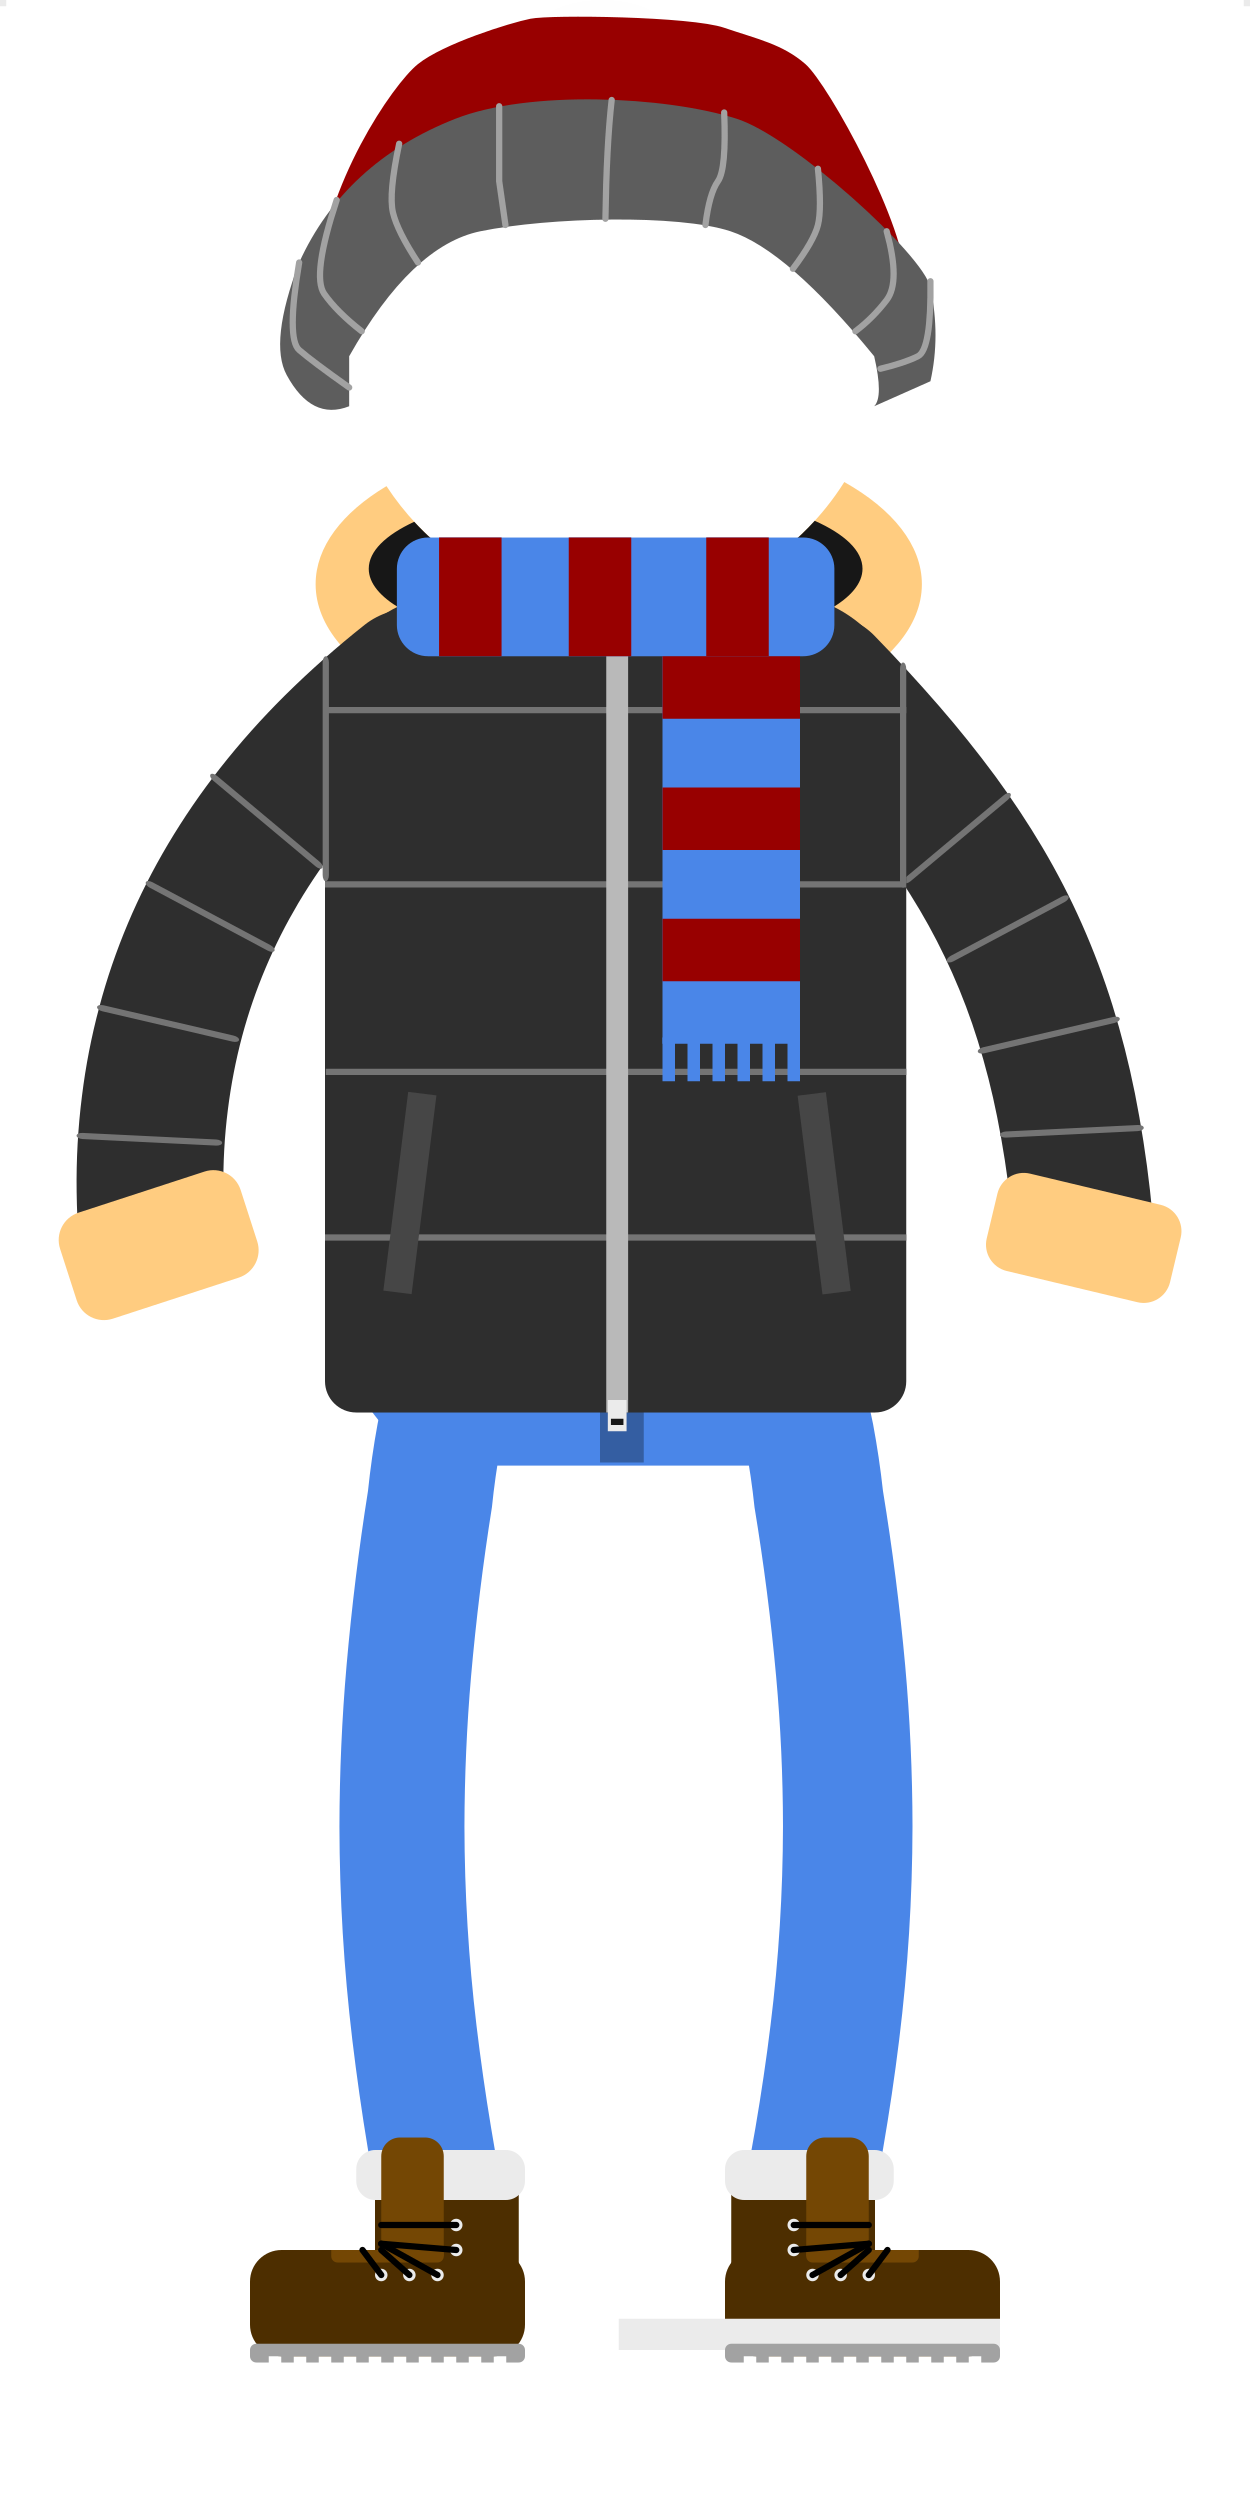
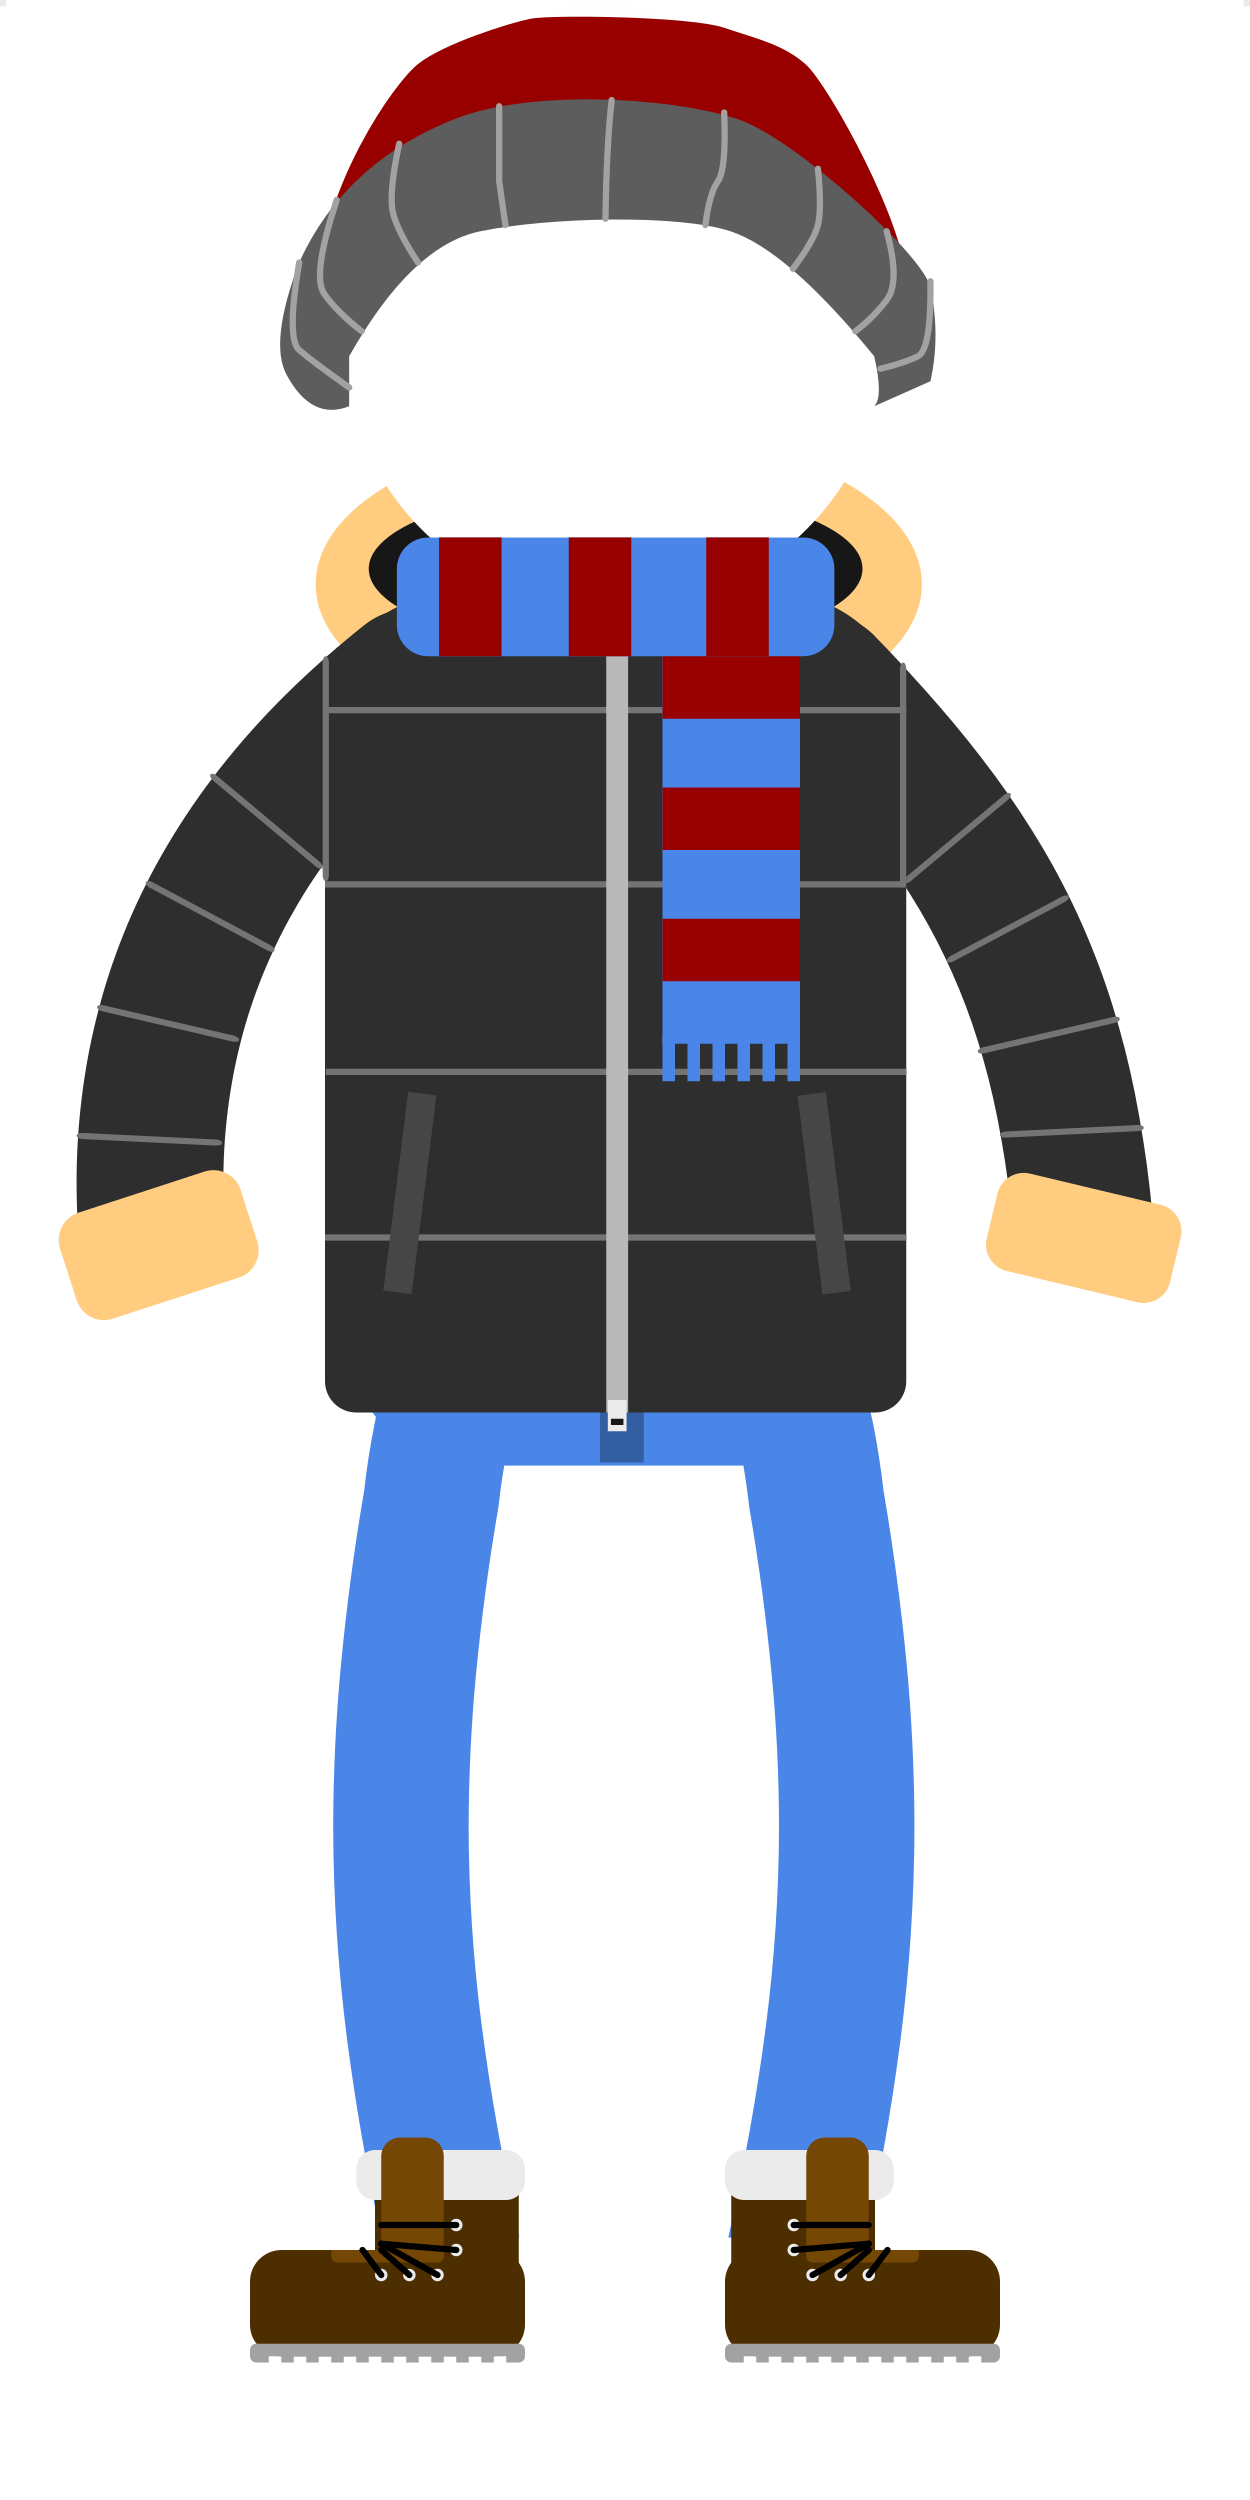
<svg xmlns="http://www.w3.org/2000/svg" style="isolation:isolate" viewBox="0 0 200 400" width="200" height="400">
  <defs>
-     <clipPath id="_clipPath_6zLjmbn6fRQYbFzenTvRRUMaQu9UyTkp">
+     <clipPath id="_clipPath_3GtRazEiuCNAs9zF4vEEfqsD00KdMxFD">
      <rect width="200" height="400" />
    </clipPath>
  </defs>
-   <g clip-path="url(#_clipPath_6zLjmbn6fRQYbFzenTvRRUMaQu9UyTkp)">
+   <g clip-path="url(#_clipPath_3GtRazEiuCNAs9zF4vEEfqsD00KdMxFD)">
    <g style="isolation:isolate">
      <g>
        <g>
          <path d=" M 142.75 205 L 142.75 214.055 C 142.75 225.339 133.589 234.5 122.305 234.5 L 76.195 234.5 C 64.911 234.5 55.75 225.339 55.75 214.055 L 55.75 205 L 142.75 205 L 142.75 205 Z " fill="rgb(74,134,232)" />
          <path d=" M 138.64 358.026 C 138.64 358.028 138.64 358.029 138.64 358.03" fill="rgb(74,134,232)" />
          <path d=" M 118.26 358.03 C 118.262 358.021 118.264 358.012 118.265 358.004" fill="rgb(74,134,232)" />
        </g>
-         <path d=" M 117.522 358.007 C 118.743 352.186 119.85 346.345 120.864 340.484 C 121.796 335.014 122.615 329.524 123.288 324.014 C 124.594 313.464 125.257 302.844 125.278 292.214 C 125.267 284.204 124.905 276.194 124.179 268.214 C 123.361 259.154 122.2 250.124 120.719 241.144 C 120.377 237.894 119.911 234.654 119.299 231.444 C 119.102 230.384 118.864 229.344 118.584 228.304 C 118.439 227.764 118.263 227.224 118.046 226.704 C 117.03 224.234 117.072 221.484 118.16 219.044 C 119.247 216.614 121.299 214.694 123.848 213.714 C 126.397 212.734 129.256 212.774 131.774 213.824 C 134.302 214.874 136.292 216.844 137.307 219.304 C 137.846 220.634 138.302 221.984 138.664 223.364 C 139.058 224.854 139.4 226.344 139.69 227.854 C 140.353 231.394 140.882 234.964 141.275 238.544 C 142.788 247.804 143.98 257.124 144.829 266.474 C 145.596 275.034 145.99 283.624 146 292.224 C 145.979 303.634 145.264 315.044 143.866 326.384 C 143.151 332.194 142.291 337.984 141.296 343.764 C 140.477 348.532 139.594 353.288 138.634 358.03" fill="rgb(74,134,232)" />
-         <path d=" M 61.423 358.004 C 60.496 353.269 59.64 348.521 58.85 343.76 C 57.89 337.98 57.07 332.19 56.37 326.38 C 55.02 315.04 54.33 303.63 54.31 292.22 C 54.33 283.62 54.7 275.03 55.45 266.47 C 56.27 257.12 57.41 247.8 58.88 238.54 C 59.25 234.96 59.76 231.39 60.41 227.85 C 60.68 226.34 61.01 224.85 61.39 223.36 C 61.74 221.98 62.18 220.63 62.71 219.3 C 63.69 216.84 65.61 214.87 68.04 213.82 C 70.48 212.77 73.23 212.73 75.7 213.71 C 78.16 214.69 80.13 216.61 81.18 219.04 C 82.23 221.48 82.27 224.23 81.29 226.7 C 81.08 227.22 80.91 227.76 80.77 228.3 C 80.51 229.34 80.28 230.38 80.08 231.44 C 79.5 234.65 79.04 237.89 78.71 241.14 C 77.28 250.12 76.17 259.15 75.37 268.21 C 74.68 276.19 74.33 284.2 74.31 292.21 C 74.33 302.84 74.97 313.46 76.23 324.01 C 76.89 329.52 77.67 335.01 78.58 340.48 C 79.549 346.341 80.627 352.182 81.795 358.004 L 61.423 358.004 L 61.423 358.004 Z " fill="rgb(74,134,232)" />
+         <path d=" M 116.532 358.007 C 117.809 352.186 118.966 346.345 120.026 340.484 C 121.001 335.014 121.857 329.524 122.562 324.014 C 123.927 313.464 124.62 302.844 124.642 292.214 C 124.631 284.204 124.252 276.194 123.494 268.214 C 122.638 259.154 121.424 250.124 119.875 241.144 C 119.517 237.894 119.029 234.654 118.39 231.444 C 118.184 230.384 117.935 229.344 117.643 228.304 C 117.491 227.764 117.307 227.224 117.079 226.704 C 116.017 224.234 116.061 221.484 117.198 219.044 C 118.336 216.614 120.481 214.694 123.147 213.714 C 125.812 212.734 128.803 212.774 131.436 213.824 C 134.08 214.874 136.16 216.844 137.222 219.304 C 137.785 220.634 138.262 221.984 138.641 223.364 C 139.053 224.854 139.411 226.344 139.714 227.854 C 140.407 231.394 140.96 234.964 141.372 238.544 C 142.954 247.804 144.2 257.124 145.088 266.474 C 145.89 275.034 146.302 283.624 146.313 292.224 C 146.291 303.634 145.543 315.044 144.081 326.384 C 143.333 332.194 142.434 337.984 141.393 343.764 C 140.537 348.532 139.613 353.288 138.609 358.03" fill="rgb(74,134,232)" />
+         <path d=" M 61.017 358.004 C 60.013 353.269 59.085 348.521 58.229 343.76 C 57.189 337.98 56.301 332.19 55.542 326.38 C 54.079 315.04 53.332 303.63 53.31 292.22 C 53.332 283.62 53.733 275.03 54.545 266.47 C 55.434 257.12 56.669 247.8 58.262 238.54 C 58.663 234.96 59.215 231.39 59.92 227.85 C 60.212 226.34 60.57 224.85 60.981 223.36 C 61.361 221.98 61.837 220.63 62.412 219.3 C 63.474 216.84 65.554 214.87 68.187 213.82 C 70.831 212.77 73.81 212.73 76.487 213.71 C 79.152 214.69 81.287 216.61 82.424 219.04 C 83.562 221.48 83.605 224.23 82.544 226.7 C 82.316 227.22 82.132 227.76 81.98 228.3 C 81.698 229.34 81.449 230.38 81.233 231.44 C 80.604 234.65 80.106 237.89 79.748 241.14 C 78.199 250.12 76.996 259.15 76.129 268.21 C 75.382 276.19 75.002 284.2 74.981 292.21 C 75.002 302.84 75.696 313.46 77.061 324.01 C 77.776 329.52 78.621 335.01 79.607 340.48 C 80.657 346.341 81.825 352.182 83.091 358.004 L 61.017 358.004 L 61.017 358.004 Z " fill="rgb(74,134,232)" />
      </g>
      <rect x="96" y="205" width="7" height="29" transform="matrix(1,0,0,1,0,0)" fill="rgb(52,94,162)" />
      <rect x="55.7" y="207" width="87" height="7" transform="matrix(1,0,0,1,0,0)" fill="rgb(102,61,0)" />
      <rect x="63" y="205" width="3" height="12" transform="matrix(1,0,0,1,0,0)" fill="rgb(74,134,232)" />
      <rect x="81" y="205" width="3" height="12" transform="matrix(1,0,0,1,0,0)" fill="rgb(74,134,232)" />
      <rect x="116" y="205" width="3" height="12" transform="matrix(1,0,0,1,0,0)" fill="rgb(74,134,232)" />
      <rect x="134" y="205" width="3" height="12" transform="matrix(1,0,0,1,0,0)" fill="rgb(74,134,232)" />
      <rect x="93.155" y="206.5" width="14" height="8" transform="matrix(1,0,0,1,0,0)" fill="rgb(235,235,235)" />
    </g>
    <g style="isolation:isolate">
      <g>
        <path d="M 154.942 360 L 121.058 360 C 118.266 360 116 362.266 116 365.058 L 116 371.942 C 116 374.734 118.266 377 121.058 377 L 154.942 377 C 157.734 377 160 374.734 160 371.942 L 160 365.058 C 160 362.266 157.734 360 154.942 360 Z" style="stroke:none;fill:#4D2E00;stroke-miterlimit:10;" />
        <rect x="117" y="348" width="23" height="18" transform="matrix(1,0,0,1,0,0)" fill="rgb(77,46,0)" />
        <path d="M 139.943 344 L 119.057 344 C 117.37 344 116 345.37 116 347.057 L 116 348.943 C 116 350.63 117.37 352 119.057 352 L 139.943 352 C 141.63 352 143 350.63 143 348.943 L 143 347.057 C 143 345.37 141.63 344 139.943 344 Z" style="stroke:none;fill:#EBEBEB;stroke-miterlimit:10;" />
        <path d="M 136 342 L 132 342 C 130.344 342 129 343.344 129 345 L 129 361 L 139 361 L 139 345 C 139 343.344 137.656 342 136 342 Z" style="stroke:none;fill:#744704;stroke-miterlimit:10;" />
        <path d="M 147 360 L 129 360 L 129 361 C 129 361.552 129.448 362 130 362 L 146 362 C 146.552 362 147 361.552 147 361 L 147 360 Z" style="stroke:none;fill:#744704;stroke-miterlimit:10;" />
-         <rect x="99" y="371" width="61" height="5" transform="matrix(1,0,0,1,0,0)" fill="rgb(235,235,235)" />
        <rect x="199" y="-1" width="2" height="2" transform="matrix(1,0,0,1,0,0)" fill="rgb(235,235,235)" />
        <path d=" M 119 378 L 117 378 C 116.448 378 116 377.552 116 377 L 116 376 C 116 375.448 116.448 375 117 375 L 159 375 C 159.552 375 160 375.448 160 376 L 160 377 C 160 377.552 159.552 378 159 378 L 157 378 L 157 377 L 155 377 L 155 378 L 153 378 L 153 377 L 151 377 L 151 378 L 149 378 L 149 377 L 147 377 L 147 378 L 145 378 L 145 377 L 143 377 L 143 378 L 141 378 L 141 377 L 139 377 L 139 378 L 139 378 L 133 378 L 133 378 L 133 378 L 133 378 L 133 377 L 131 377 L 131 378 L 121 378 L 121 377 L 119 377 L 119 378 Z  M 137 377 L 135 377 L 135 378 L 137 378 L 137 377 L 137 377 L 137 377 L 137 377 L 137 377 Z  M 129 377 L 127 377 L 127 378 L 129 378 L 129 377 L 129 377 L 129 377 Z  M 125 377 L 123 377 L 123 378 L 125 378 L 125 377 L 125 377 Z " fill-rule="evenodd" fill="rgb(162,162,162)" />
        <circle vector-effect="non-scaling-stroke" cx="139" cy="364" r="1" fill="rgb(235,235,235)" />
        <circle vector-effect="non-scaling-stroke" cx="134.5" cy="364" r="1" fill="rgb(235,235,235)" />
        <circle vector-effect="non-scaling-stroke" cx="130" cy="364" r="1" fill="rgb(235,235,235)" />
        <circle vector-effect="non-scaling-stroke" cx="127" cy="360" r="1" fill="rgb(235,235,235)" />
        <circle vector-effect="non-scaling-stroke" cx="127" cy="356" r="1" fill="rgb(235,235,235)" />
        <line x1="139" y1="364" x2="142" y2="360" vector-effect="non-scaling-stroke" stroke-width="1" stroke="rgb(0,0,0)" stroke-linejoin="miter" stroke-linecap="round" stroke-miterlimit="3" />
        <line x1="134.5" y1="364" x2="139" y2="360" vector-effect="non-scaling-stroke" stroke-width="1" stroke="rgb(0,0,0)" stroke-linejoin="miter" stroke-linecap="round" stroke-miterlimit="3" />
        <line x1="130" y1="364" x2="139" y2="359" vector-effect="non-scaling-stroke" stroke-width="1" stroke="rgb(0,0,0)" stroke-linejoin="miter" stroke-linecap="round" stroke-miterlimit="3" />
        <line x1="127" y1="360" x2="139" y2="359" vector-effect="non-scaling-stroke" stroke-width="1" stroke="rgb(0,0,0)" stroke-linejoin="miter" stroke-linecap="round" stroke-miterlimit="3" />
        <line x1="127" y1="356" x2="139" y2="356" vector-effect="non-scaling-stroke" stroke-width="1" stroke="rgb(0,0,0)" stroke-linejoin="miter" stroke-linecap="round" stroke-miterlimit="3" />
      </g>
      <g>
        <path d="M 45.058 360 L 78.942 360 C 81.734 360 84 362.266 84 365.058 L 84 371.942 C 84 374.734 81.734 377 78.942 377 L 45.058 377 C 42.266 377 40 374.734 40 371.942 L 40 365.058 C 40 362.266 42.266 360 45.058 360 Z" style="stroke:none;fill:#4D2E00;stroke-miterlimit:10;" />
        <rect x="60" y="348" width="23" height="18" transform="matrix(1,0,0,1,0,0)" fill="rgb(77,46,0)" />
        <path d="M 60.057 344 L 80.943 344 C 82.63 344 84 345.37 84 347.057 L 84 348.943 C 84 350.63 82.63 352 80.943 352 L 60.057 352 C 58.37 352 57 350.63 57 348.943 L 57 347.057 C 57 345.37 58.37 344 60.057 344 Z" style="stroke:none;fill:#EBEBEB;stroke-miterlimit:10;" />
        <path d="M 64 342 L 68 342 C 69.656 342 71 343.344 71 345 L 71 361 L 61 361 L 61 345 C 61 343.344 62.344 342 64 342 Z" style="stroke:none;fill:#744704;stroke-miterlimit:10;" />
        <path d="M 53 360 L 71 360 L 71 361 C 71 361.552 70.552 362 70 362 L 54 362 C 53.448 362 53 361.552 53 361 L 53 360 Z" style="stroke:none;fill:#744704;stroke-miterlimit:10;" />
        <rect x="-1" y="-1" width="2" height="2" transform="matrix(1,0,0,1,0,0)" fill="rgb(235,235,235)" />
        <path d=" M 81 378 L 83 378 C 83.552 378 84 377.552 84 377 L 84 376 C 84 375.448 83.552 375 83 375 L 41 375 C 40.448 375 40 375.448 40 376 L 40 377 C 40 377.552 40.448 378 41 378 L 43 378 L 43 377 L 45 377 L 45 378 L 47 378 L 47 377 L 49 377 L 49 378 L 51 378 L 51 377 L 53 377 L 53 378 L 55 378 L 55 377 L 57 377 L 57 378 L 59 378 L 59 377 L 61 377 L 61 378 L 61 378 L 67 378 L 67 378 L 67 378 L 67 378 L 67 377 L 69 377 L 69 378 L 79 378 L 79 377 L 81 377 L 81 378 Z  M 63 377 L 65 377 L 65 378 L 63 378 L 63 377 L 63 377 L 63 377 L 63 377 L 63 377 Z  M 71 377 L 73 377 L 73 378 L 71 378 L 71 377 L 71 377 L 71 377 Z  M 75 377 L 77 377 L 77 378 L 75 378 L 75 377 L 75 377 Z " fill-rule="evenodd" fill="rgb(162,162,162)" />
        <circle vector-effect="non-scaling-stroke" cx="61" cy="364" r="1" fill="rgb(235,235,235)" />
        <circle vector-effect="non-scaling-stroke" cx="65.5" cy="364" r="1" fill="rgb(235,235,235)" />
        <circle vector-effect="non-scaling-stroke" cx="70" cy="364" r="1" fill="rgb(235,235,235)" />
        <circle vector-effect="non-scaling-stroke" cx="73" cy="360" r="1" fill="rgb(235,235,235)" />
        <circle vector-effect="non-scaling-stroke" cx="73" cy="356" r="1" fill="rgb(235,235,235)" />
        <line x1="61" y1="364" x2="58" y2="360" vector-effect="non-scaling-stroke" stroke-width="1" stroke="rgb(0,0,0)" stroke-linejoin="miter" stroke-linecap="round" stroke-miterlimit="3" />
        <line x1="65.5" y1="364" x2="61" y2="360" vector-effect="non-scaling-stroke" stroke-width="1" stroke="rgb(0,0,0)" stroke-linejoin="miter" stroke-linecap="round" stroke-miterlimit="3" />
        <line x1="70" y1="364" x2="61" y2="359" vector-effect="non-scaling-stroke" stroke-width="1" stroke="rgb(0,0,0)" stroke-linejoin="miter" stroke-linecap="round" stroke-miterlimit="3" />
        <line x1="73" y1="360" x2="61" y2="359" vector-effect="non-scaling-stroke" stroke-width="1" stroke="rgb(0,0,0)" stroke-linejoin="miter" stroke-linecap="round" stroke-miterlimit="3" />
        <line x1="73" y1="356" x2="61" y2="356" vector-effect="non-scaling-stroke" stroke-width="1" stroke="rgb(0,0,0)" stroke-linejoin="miter" stroke-linecap="round" stroke-miterlimit="3" />
      </g>
    </g>
    <g style="isolation:isolate">
      <path d=" M 61.838 77.782 C 54.752 82.021 50.5 87.498 50.5 93.473 L 50.5 93.473 C 50.5 106.979 72.232 117.945 99 117.945 C 125.768 117.945 147.5 106.979 147.5 93.473 C 147.5 87.193 142.802 81.462 135.088 77.125 C 131.58 82.705 126.838 87.431 121.244 90.918 C 121.249 91.032 121.25 91.147 121.25 91.263 L 121.25 93.238 C 121.25 103.593 112.843 112 102.488 112 L 94.013 112 C 83.657 112 75.25 103.593 75.25 93.238 L 75.25 91.263 C 75.25 91.142 75.251 91.021 75.256 90.902 L 75.256 90.902 C 74.294 90.326 73.369 89.698 72.47 89.035 C 68.291 85.952 64.682 82.14 61.838 77.782 Z " fill-rule="evenodd" fill="rgb(255,204,128)" />
      <path d=" M 66.281 83.484 C 61.696 85.605 59 88.2 59 91 C 59 95.625 66.356 99.69 77.431 101.991 C 76.035 99.382 75.25 96.401 75.25 93.238 L 75.25 91.263 C 75.25 91.142 75.251 91.021 75.255 90.901 C 74.293 90.326 73.368 89.698 72.47 89.035 C 70.233 87.385 68.159 85.526 66.281 83.484 Z  M 130.357 83.326 C 135.165 85.474 138 88.129 138 91 C 138 95.706 130.385 99.832 119 102.117 C 120.44 99.479 121.25 96.452 121.25 93.238 L 121.25 91.263 C 121.25 91.147 121.249 91.032 121.245 90.918 C 124.624 88.814 127.69 86.255 130.357 83.326 Z " fill-rule="evenodd" fill="rgb(23,23,23)" />
      <g>
        <path d=" M 36.485 202.154 C 36.041 198.258 35.791 194.345 35.743 190.425 C 35.684 186.127 35.919 181.829 36.459 177.561 C 36.952 173.591 37.715 169.662 38.749 165.774 C 39.746 162.061 40.991 158.419 42.506 154.849 C 43.997 151.31 45.746 147.853 47.73 144.498 C 49.773 141.062 52.062 137.728 54.575 134.527 C 57.228 131.142 60.117 127.89 63.228 124.812 C 66.656 121.417 70.296 118.196 74.135 115.17 C 76.448 113.344 77.833 110.789 77.986 108.071 C 78.139 105.352 77.047 102.695 74.969 100.674 C 72.879 98.654 69.955 97.443 66.844 97.31 C 63.733 97.176 60.692 98.13 58.379 99.946 C 53.882 103.506 49.632 107.271 45.617 111.241 C 41.883 114.944 38.396 118.852 35.203 122.925 C 32.15 126.813 29.379 130.865 26.89 135.05 C 24.448 139.164 22.3 143.401 20.468 147.74 C 18.625 152.11 17.087 156.583 15.889 161.117 C 14.633 165.805 13.706 170.555 13.119 175.335 C 12.473 180.423 12.191 185.542 12.262 190.661 C 12.332 196.211 12.743 201.75 13.506 207.27 C 13.66 208.377 14.018 209.444 14.563 210.43 L 36.485 202.154 L 36.485 202.154 Z " fill="rgb(46,46,46)" />
        <path d="M 12.569 194.022 L 32.727 187.449 C 35.136 186.664 37.723 187.984 38.501 190.395 L 41.158 198.628 C 41.936 201.04 40.612 203.635 38.203 204.42 L 18.044 210.993 C 15.635 211.778 13.048 210.458 12.27 208.047 L 9.614 199.814 C 8.836 197.402 10.16 194.807 12.569 194.022 Z" style="stroke:none;fill:#FFCC80;stroke-miterlimit:10;" />
        <g>
          <path d="M 34.729 124.147 L 51.116 137.861 C 51.53 138.206 51.732 138.662 51.568 138.878 L 51.568 138.878 C 51.404 139.094 50.935 138.988 50.522 138.642 L 34.134 124.929 C 33.721 124.583 33.518 124.127 33.682 123.911 L 33.682 123.911 C 33.847 123.696 34.315 123.801 34.729 124.147 Z" style="stroke:none;fill:#747474;stroke-miterlimit:10;" />
          <path d="M 24.408 141.164 L 43.264 151.218 C 43.739 151.472 44.031 151.876 43.915 152.121 L 43.915 152.121 C 43.799 152.366 43.318 152.359 42.843 152.105 L 23.987 142.051 C 23.512 141.797 23.22 141.393 23.336 141.148 L 23.336 141.148 C 23.452 140.903 23.933 140.91 24.408 141.164 Z" style="stroke:none;fill:#747474;stroke-miterlimit:10;" />
          <path d="M 16.573 160.848 L 37.385 165.695 C 37.91 165.817 38.296 166.133 38.247 166.399 L 38.247 166.399 C 38.198 166.666 37.732 166.783 37.207 166.661 L 16.396 161.814 C 15.871 161.691 15.484 161.376 15.534 161.109 L 15.534 161.109 C 15.583 160.843 16.049 160.726 16.573 160.848 Z" style="stroke:none;fill:#747474;stroke-miterlimit:10;" />
          <path d="M 13.227 181.267 L 34.571 182.315 C 35.109 182.341 35.545 182.583 35.545 182.854 L 35.545 182.854 C 35.544 183.125 35.106 183.323 34.568 183.297 L 13.225 182.249 C 12.687 182.222 12.25 181.981 12.251 181.71 L 12.251 181.71 C 12.252 181.439 12.689 181.24 13.227 181.267 Z" style="stroke:none;fill:#747474;stroke-miterlimit:10;" />
        </g>
      </g>
      <g>
        <path d=" M 185.302 206.97 C 185.043 201.442 184.605 195.915 183.991 190.406 C 183.408 185.216 182.601 180.047 181.582 174.919 C 180.629 170.164 179.43 165.45 177.984 160.809 C 176.606 156.396 174.97 152.056 173.087 147.808 C 171.249 143.654 169.154 139.604 166.834 135.667 C 164.492 131.72 161.948 127.877 159.214 124.147 C 156.378 120.314 153.386 116.575 150.237 112.949 C 146.898 109.105 143.458 105.355 139.894 101.698 C 137.91 99.647 135.12 98.425 132.15 98.27 C 129.181 98.124 126.278 99.078 124.07 100.911 C 121.852 102.745 120.529 105.324 120.361 108.07 C 120.204 110.815 121.235 113.498 123.219 115.539 C 126.502 118.916 129.685 122.376 132.755 125.919 C 135.546 129.12 138.191 132.425 140.69 135.822 C 143.02 138.982 145.172 142.245 147.156 145.591 C 149.094 148.865 150.82 152.232 152.355 155.671 C 153.936 159.224 155.303 162.85 156.446 166.538 C 157.69 170.537 158.721 174.588 159.539 178.679 C 160.458 183.269 161.175 187.889 161.69 192.54 C 162.003 195.329 162.265 198.124 162.459 200.925 L 185.302 206.97 L 185.302 206.97 Z " fill="rgb(46,46,46)" />
        <path d="M 185.707 192.772 L 164.807 187.781 C 162.48 187.226 160.139 188.664 159.584 190.991 L 157.877 198.14 C 157.321 200.467 158.759 202.808 161.086 203.363 L 181.986 208.354 C 184.313 208.909 186.654 207.471 187.209 205.144 L 188.916 197.995 C 189.472 195.668 188.034 193.327 185.707 192.772 Z" style="stroke:none;fill:#FFCC80;stroke-miterlimit:10;" />
        <g>
          <path d="M 160.648 127.201 L 145.098 140.214 C 144.695 140.552 144.501 141.001 144.665 141.216 L 144.665 141.216 C 144.829 141.432 145.289 141.333 145.692 140.996 L 161.243 127.983 C 161.646 127.646 161.84 127.197 161.676 126.981 L 161.676 126.981 C 161.512 126.765 161.052 126.864 160.648 127.201 Z" style="stroke:none;fill:#747474;stroke-miterlimit:10;" />
          <path d="M 169.916 143.44 L 152.125 152.927 C 151.662 153.174 151.381 153.572 151.498 153.817 L 151.498 153.817 C 151.614 154.062 152.084 154.061 152.546 153.814 L 170.337 144.328 C 170.799 144.081 171.081 143.682 170.964 143.437 L 170.964 143.437 C 170.848 143.192 170.378 143.194 169.916 143.44 Z" style="stroke:none;fill:#747474;stroke-miterlimit:10;" />
          <path d="M 178.124 162.71 L 157.312 167.557 C 156.787 167.68 156.401 167.995 156.45 168.262 L 156.45 168.262 C 156.499 168.528 156.965 168.645 157.49 168.523 L 178.302 163.676 C 178.827 163.554 179.213 163.238 179.164 162.972 L 179.164 162.972 C 179.115 162.705 178.649 162.588 178.124 162.71 Z" style="stroke:none;fill:#747474;stroke-miterlimit:10;" />
          <path d="M 182.031 179.998 L 160.967 181.033 C 160.432 181.059 159.999 181.3 159.999 181.571 L 159.999 181.571 C 160 181.842 160.435 182.041 160.969 182.015 L 182.033 180.98 C 182.568 180.954 183.002 180.712 183.001 180.441 L 183.001 180.441 C 183 180.17 182.566 179.972 182.031 179.998 Z" style="stroke:none;fill:#747474;stroke-miterlimit:10;" />
        </g>
      </g>
      <g>
        <path d="M 72.67 95 L 124.33 95 C 135.738 95 145 104.262 145 115.67 L 145 221 C 145 223.76 142.76 226 140 226 L 57 226 C 54.24 226 52 223.76 52 221 L 52 115.67 C 52 104.262 61.262 95 72.67 95 Z" style="stroke:none;fill:#2E2E2E;stroke-miterlimit:10;" />
        <g>
          <rect x="52.125" y="171" width="92.875" height="1" transform="matrix(1,0,0,1,0,0)" fill="rgb(116,116,116)" />
          <rect x="52" y="141" width="93" height="1" transform="matrix(1,0,0,1,0,0)" fill="rgb(116,116,116)" />
          <rect x="52" y="113.118" width="93" height="1" transform="matrix(1,0,0,1,0,0)" fill="rgb(116,116,116)" />
          <rect x="52" y="197.5" width="93" height="1" transform="matrix(1,0,0,1,0,0)" fill="rgb(116,116,116)" />
        </g>
        <rect x="97" y="96" width="3.5" height="130" transform="matrix(1,0,0,1,0,0)" fill="rgb(185,185,185)" />
        <rect x="97.25" y="224" width="3" height="5" transform="matrix(1,0,0,1,0,0)" fill="rgb(235,235,235)" />
        <rect x="97.75" y="227" width="2" height="1" transform="matrix(1,0,0,1,0,0)" fill="rgb(23,23,23)" />
        <rect x="63.276" y="174.919" width="4.552" height="32.051" transform="matrix(0.992,0.124,-0.124,0.992,24.233,-6.665)" fill="rgb(70,70,70)" />
        <rect x="129.672" y="174.919" width="4.552" height="32.051" transform="matrix(0.992,-0.124,0.124,0.992,-22.702,17.874)" fill="rgb(70,70,70)" />
        <path d="M 144.5 106 L 144.5 106 C 144.776 106 145 106.461 145 107.029 L 145 140.971 C 145 141.539 144.776 142 144.5 142 L 144.5 142 C 144.224 142 144 141.539 144 140.971 L 144 107.029 C 144 106.461 144.224 106 144.5 106 Z" style="stroke:none;fill:#747474;stroke-miterlimit:10;" />
        <path d="M 52.125 105 L 52.125 105 C 52.401 105 52.625 105.448 52.625 106 L 52.625 140 C 52.625 140.552 52.401 141 52.125 141 L 52.125 141 C 51.849 141 51.625 140.552 51.625 140 L 51.625 106 C 51.625 105.448 51.849 105 52.125 105 Z" style="stroke:none;fill:#747474;stroke-miterlimit:10;" />
      </g>
      <g>
        <path d="M 68.5 86 L 128.5 86 C 131.26 86 133.5 88.24 133.5 91 L 133.5 100 C 133.5 102.76 131.26 105 128.5 105 L 68.5 105 C 65.74 105 63.5 102.76 63.5 100 L 63.5 91 C 63.5 88.24 65.74 86 68.5 86 Z" style="stroke:none;fill:#4A86E8;stroke-miterlimit:10;" />
        <rect x="106" y="105" width="22" height="62" transform="matrix(1,0,0,1,0,0)" fill="rgb(74,134,232)" />
        <rect x="106" y="166" width="2" height="7" transform="matrix(1,0,0,1,0,0)" fill="rgb(74,134,232)" />
        <rect x="110" y="166" width="2" height="7" transform="matrix(1,0,0,1,0,0)" fill="rgb(74,134,232)" />
        <rect x="114" y="166" width="2" height="7" transform="matrix(1,0,0,1,0,0)" fill="rgb(74,134,232)" />
        <rect x="118" y="166" width="2" height="7" transform="matrix(1,0,0,1,0,0)" fill="rgb(74,134,232)" />
        <rect x="122" y="166" width="2" height="7" transform="matrix(1,0,0,1,0,0)" fill="rgb(74,134,232)" />
        <rect x="126" y="166" width="2" height="7" transform="matrix(1,0,0,1,0,0)" fill="rgb(74,134,232)" />
        <rect x="106" y="147" width="22" height="10" transform="matrix(1,0,0,1,0,0)" fill="rgb(152,0,0)" />
        <rect x="106" y="126" width="22" height="10" transform="matrix(1,0,0,1,0,0)" fill="rgb(152,0,0)" />
        <rect x="106" y="105" width="22" height="10" transform="matrix(1,0,0,1,0,0)" fill="rgb(152,0,0)" />
        <rect x="65.75" y="90.5" width="19" height="10" transform="matrix(0,1,-1,0,170.75,20.25)" fill="rgb(152,0,0)" />
        <rect x="86.5" y="90.5" width="19" height="10" transform="matrix(0,1,-1,0,191.5,-0.5)" fill="rgb(152,0,0)" />
        <rect x="108.5" y="90.5" width="19" height="10" transform="matrix(0,1,-1,0,213.5,-22.5)" fill="rgb(152,0,0)" />
      </g>
    </g>
    <g style="isolation:isolate">
      <ellipse vector-effect="non-scaling-stroke" cx="96.368" cy="5" rx="10.5" ry="5" fill="rgb(254,254,254)" />
      <path d=" M 50.868 45.159 C 51.805 29.708 62.805 13.529 66.868 10.257 C 70.93 6.985 81.555 3.667 84.868 3 C 88.18 2.333 110.555 2.623 115.868 4.441 C 121.18 6.258 125.18 7.046 128.868 10.257 C 132.555 13.469 145.243 36.615 144.868 45.159 Q 144.493 53.702 117.868 28.678 L 79.868 28.678 Q 49.93 60.61 50.868 45.159 Z " fill="rgb(152,0,0)" />
      <path d=" M 55.868 57 Q 65.868 39.25 76.868 37 C 87.868 34.75 108.528 34.258 116.868 37 Q 125.993 40 139.868 57 Q 141.368 63.5 139.868 65 L 148.868 61 Q 150.493 53.75 148.868 46 C 147.776 40.794 126.919 21.885 117.868 19 C 106.493 15.375 84.618 14.375 72.868 19 Q 55.151 25.973 47.868 42 Q 43.035 54.776 45.868 60 Q 49.868 67.375 55.868 65 L 55.868 57 Z " fill="rgb(93,93,93)" />
      <path d=" M 47.868 42 Q 45.805 54.203 47.868 56 Q 49.93 57.797 55.868 62" fill="none" vector-effect="non-scaling-stroke" stroke-width="1" stroke="rgb(162,162,162)" stroke-linejoin="bevel" stroke-linecap="round" stroke-miterlimit="3" />
      <path d=" M 53.868 32 Q 49.868 44.125 51.868 47 Q 53.868 49.875 57.868 53" fill="none" vector-effect="non-scaling-stroke" stroke-width="1" stroke="rgb(162,162,162)" stroke-linejoin="miter" stroke-linecap="round" stroke-miterlimit="3" />
      <path d=" M 63.868 23 Q 62.165 31.016 62.868 34 Q 63.571 36.984 66.868 42" fill="none" vector-effect="non-scaling-stroke" stroke-width="1" stroke="rgb(162,162,162)" stroke-linejoin="miter" stroke-linecap="round" stroke-miterlimit="3" />
      <path d=" M 79.868 17 Q 79.883 19.547 79.868 29 L 80.868 36" fill="none" vector-effect="non-scaling-stroke" stroke-width="1" stroke="rgb(162,162,162)" stroke-linejoin="miter" stroke-linecap="round" stroke-miterlimit="3" />
      <path d=" M 97.868 16 Q 97.04 23.344 96.868 35" fill="none" vector-effect="non-scaling-stroke" stroke-width="1" stroke="rgb(162,162,162)" stroke-linejoin="miter" stroke-linecap="round" stroke-miterlimit="3" />
      <path d=" M 115.868 18 Q 116.243 27.063 114.868 29 Q 113.493 30.938 112.868 36" fill="none" vector-effect="non-scaling-stroke" stroke-width="1" stroke="rgb(162,162,162)" stroke-linejoin="miter" stroke-linecap="round" stroke-miterlimit="3" />
      <path d=" M 130.868 27 Q 131.508 33.469 130.868 36 Q 130.227 38.531 126.868 43" fill="none" vector-effect="non-scaling-stroke" stroke-width="1" stroke="rgb(162,162,162)" stroke-linejoin="miter" stroke-linecap="round" stroke-miterlimit="3" />
      <path d=" M 141.868 37 Q 144.087 45.094 141.868 48 Q 139.649 50.906 136.868 53" fill="none" vector-effect="non-scaling-stroke" stroke-width="1" stroke="rgb(162,162,162)" stroke-linejoin="miter" stroke-linecap="round" stroke-miterlimit="3" />
      <path d=" M 148.868 45 Q 149.024 55.922 146.868 57 Q 144.712 58.078 140.868 59" fill="none" vector-effect="non-scaling-stroke" stroke-width="1" stroke="rgb(162,162,162)" stroke-linejoin="miter" stroke-linecap="round" stroke-miterlimit="3" />
    </g>
  </g>
</svg>
